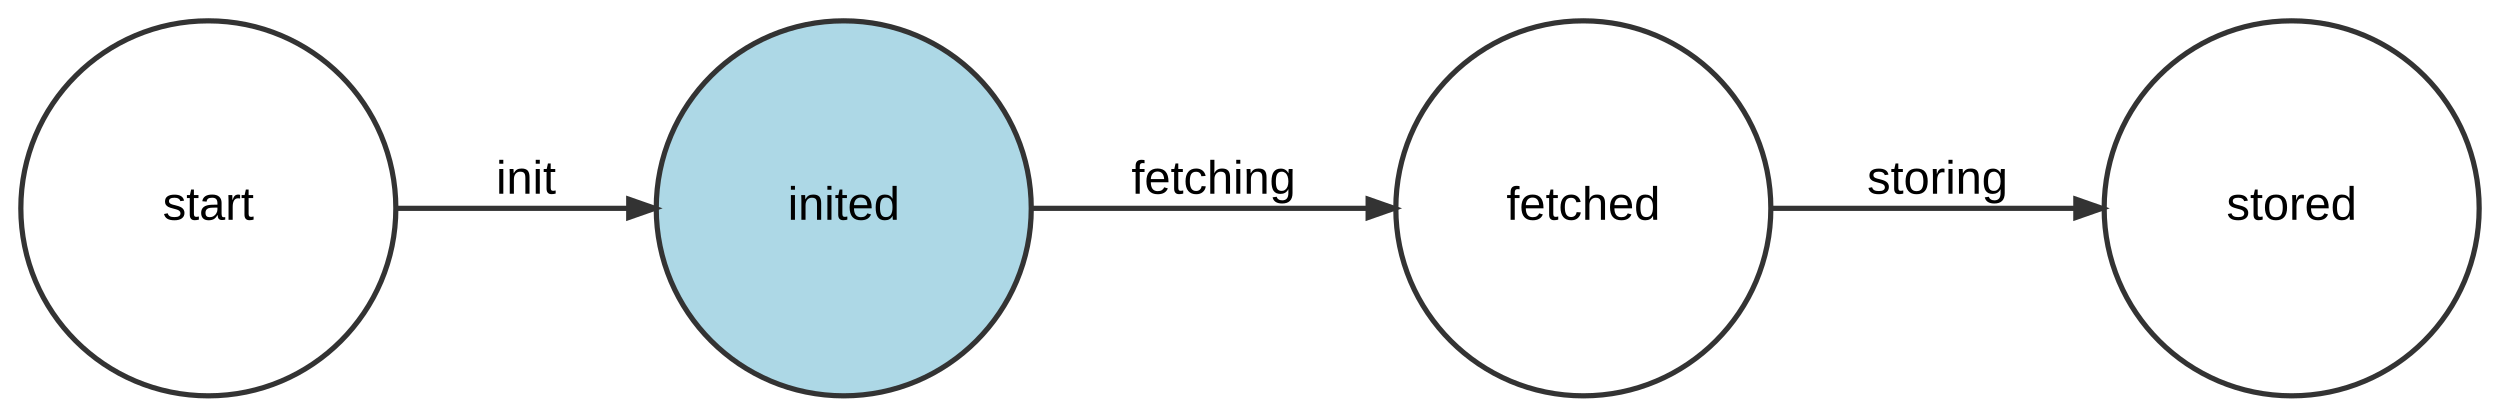
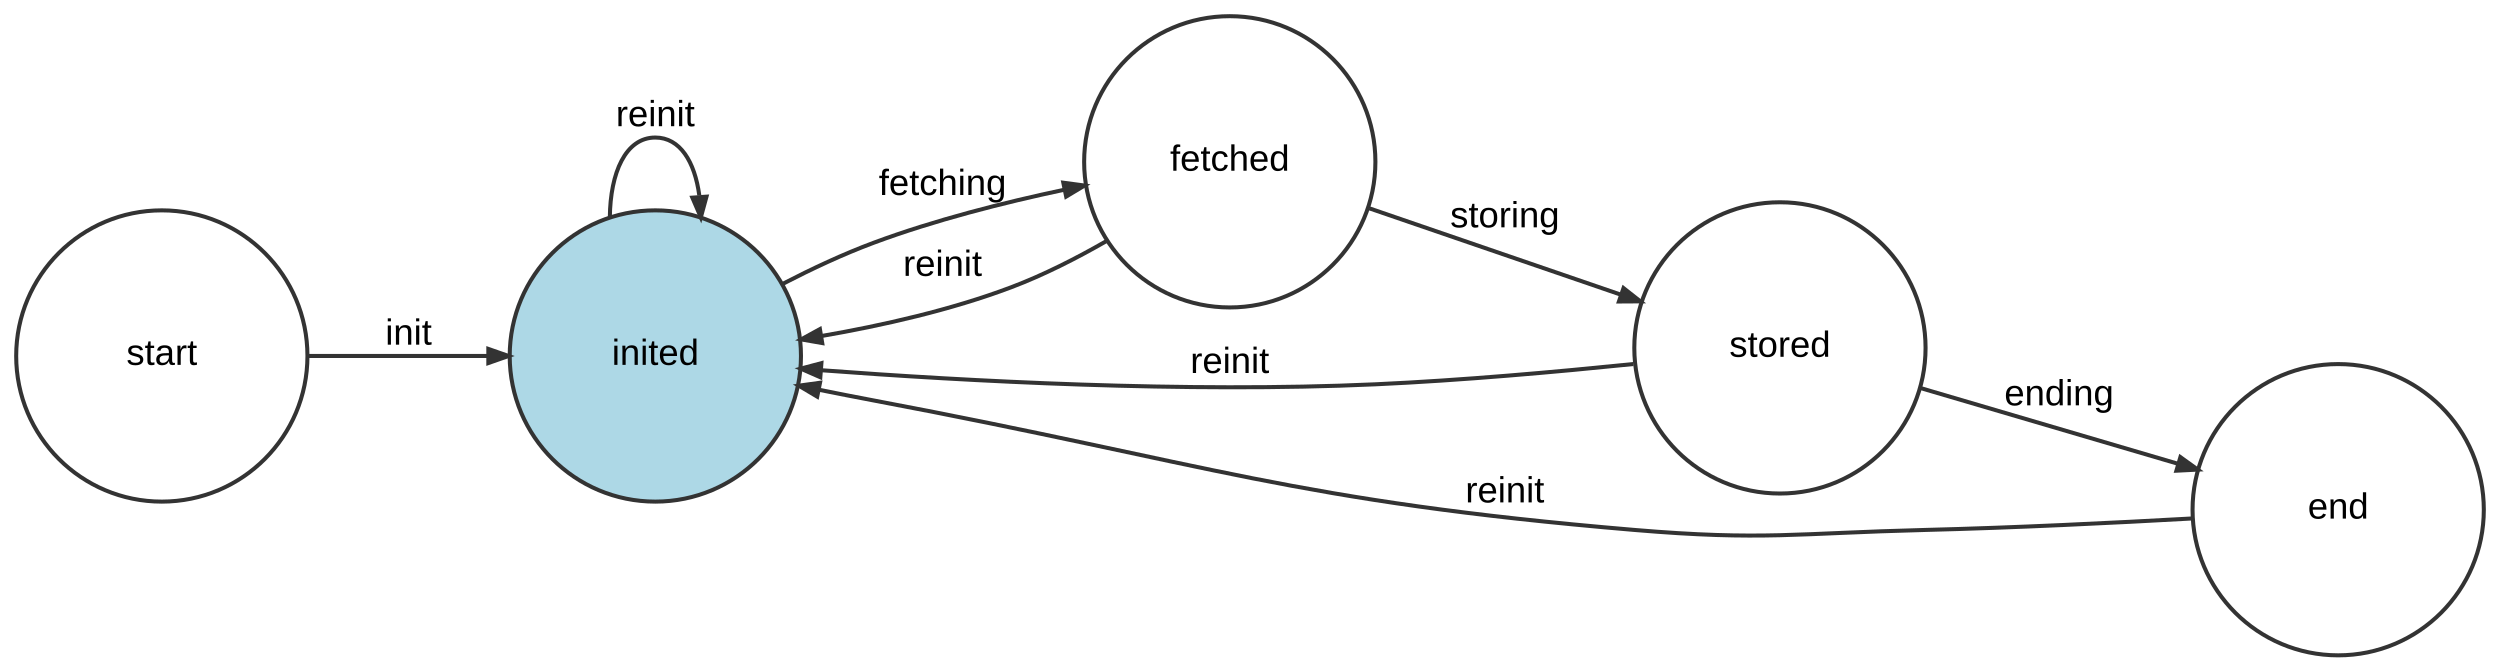
- <svg xmlns="http://www.w3.org/2000/svg" width="480pt" height="80pt" viewBox="0.00 0.00 480.00 80.00">
-   <g id="graph0" class="graph" transform="scale(1 1) rotate(0) translate(4 76)">
-     <polygon fill="white" stroke="white" points="-4,5 -4,-76 477,-76 477,5 -4,5" />
+ <svg xmlns="http://www.w3.org/2000/svg" width="618pt" height="166pt" viewBox="0.00 0.00 618.00 166.00">
+   <g id="graph0" class="graph" transform="scale(1 1) rotate(0) translate(4 162)">
+     <polygon fill="white" stroke="white" points="-4,5 -4,-162 615,-162 615,5 -4,5" />
    <g id="node1" class="node">
-       <ellipse fill="none" stroke="#333333" cx="36" cy="-36" rx="36" ry="36" />
-       <text text-anchor="middle" x="36" y="-33.8" font-family="Arial" font-size="9.00">start</text>
+       <ellipse fill="none" stroke="#333333" cx="36" cy="-74" rx="36" ry="36" />
+       <text text-anchor="middle" x="36" y="-71.8" font-family="Arial" font-size="9.00">start</text>
    </g>
    <g id="node2" class="node">
-       <ellipse fill="lightblue" stroke="#333333" cx="158" cy="-36" rx="36" ry="36" />
-       <text text-anchor="middle" x="158" y="-33.8" font-family="Arial" font-size="9.00">inited</text>
+       <ellipse fill="lightblue" stroke="#333333" cx="158" cy="-74" rx="36" ry="36" />
+       <text text-anchor="middle" x="158" y="-71.8" font-family="Arial" font-size="9.00">inited</text>
    </g>
    <g id="edge1" class="edge">
-       <path fill="none" stroke="#333333" d="M72.032,-36C85.956,-36 102.064,-36 116.487,-36" />
-       <polygon fill="#333333" stroke="#333333" points="116.717,-37.75 121.717,-36 116.717,-34.25 116.717,-37.75" />
-       <text text-anchor="middle" x="97" y="-38.8" font-family="Arial" font-size="9.00">init</text>
+       <path fill="none" stroke="#333333" d="M72.032,-74C85.956,-74 102.064,-74 116.487,-74" />
+       <polygon fill="#333333" stroke="#333333" points="116.717,-75.75 121.717,-74 116.717,-72.25 116.717,-75.75" />
+       <text text-anchor="middle" x="97" y="-76.8" font-family="Arial" font-size="9.00">init</text>
    </g>
    <g id="node3" class="node">
-       <ellipse fill="none" stroke="#333333" cx="300" cy="-36" rx="36" ry="36" />
-       <text text-anchor="middle" x="300" y="-33.8" font-family="Arial" font-size="9.00">fetched</text>
+       <ellipse fill="none" stroke="#333333" cx="300" cy="-122" rx="36" ry="36" />
+       <text text-anchor="middle" x="300" y="-119.8" font-family="Arial" font-size="9.00">fetched</text>
    </g>
    <g id="edge2" class="edge">
-       <path fill="none" stroke="#333333" d="M194.328,-36C213.893,-36 238.292,-36 258.611,-36" />
-       <polygon fill="#333333" stroke="#333333" points="258.683,-37.75 263.683,-36 258.683,-34.25 258.683,-37.75" />
-       <text text-anchor="middle" x="229" y="-38.8" font-family="Arial" font-size="9.00">fetching</text>
+       <path fill="none" stroke="#333333" d="M189.484,-91.828C196.702,-95.561 204.489,-99.207 212,-102 227.009,-107.581 244.074,-111.915 259.091,-115.099" />
+       <polygon fill="#333333" stroke="#333333" points="258.848,-116.836 264.099,-116.135 259.557,-113.408 258.848,-116.836" />
+       <text text-anchor="middle" x="229" y="-113.8" font-family="Arial" font-size="9.00">fetching</text>
+     </g>
+     <g id="edge3" class="edge">
+       <path fill="none" stroke="#333333" d="M146.753,-108.276C146.868,-119.279 150.617,-128 158,-128 164.114,-128 167.736,-122.019 168.866,-113.714" />
+       <polygon fill="#333333" stroke="#333333" points="170.643,-113.386 169.247,-108.276 167.152,-113.141 170.643,-113.386" />
+       <text text-anchor="middle" x="158" y="-130.8" font-family="Arial" font-size="9.00">reinit</text>
    </g>
    <g id="node4" class="node">
-       <ellipse fill="none" stroke="#333333" cx="436" cy="-36" rx="36" ry="36" />
-       <text text-anchor="middle" x="436" y="-33.8" font-family="Arial" font-size="9.00">stored</text>
+       <ellipse fill="none" stroke="#333333" cx="436" cy="-76" rx="36" ry="36" />
+       <text text-anchor="middle" x="436" y="-73.8" font-family="Arial" font-size="9.00">stored</text>
    </g>
-     <g id="edge3" class="edge">
-       <path fill="none" stroke="#333333" d="M336.207,-36C354.068,-36 375.854,-36 394.418,-36" />
-       <polygon fill="#333333" stroke="#333333" points="394.563,-37.75 399.563,-36 394.563,-34.25 394.563,-37.75" />
-       <text text-anchor="middle" x="368" y="-38.8" font-family="Arial" font-size="9.00">storing</text>
+     <g id="edge4" class="edge">
+       <path fill="none" stroke="#333333" d="M334.468,-110.511C353.334,-104.034 376.98,-95.917 396.598,-89.183" />
+       <polygon fill="#333333" stroke="#333333" points="397.333,-90.781 401.494,-87.502 396.197,-87.47 397.333,-90.781" />
+       <text text-anchor="middle" x="368" y="-105.8" font-family="Arial" font-size="9.00">storing</text>
+     </g>
+     <g id="edge5" class="edge">
+       <path fill="none" stroke="#333333" d="M269.605,-102.462C262.145,-98.17 253.978,-94.013 246,-91 231.125,-85.382 214.085,-81.53 199.052,-78.933" />
+       <polygon fill="#333333" stroke="#333333" points="199.255,-77.193 194.036,-78.1 198.682,-80.646 199.255,-77.193" />
+       <text text-anchor="middle" x="229" y="-93.8" font-family="Arial" font-size="9.00">reinit</text>
+     </g>
+     <g id="node5" class="node">
+       <ellipse fill="none" stroke="#333333" cx="574" cy="-36" rx="36" ry="36" />
+       <text text-anchor="middle" x="574" y="-33.8" font-family="Arial" font-size="9.00">end</text>
+     </g>
+     <g id="edge6" class="edge">
+       <path fill="none" stroke="#333333" d="M470.618,-66.112C489.907,-60.439 514.204,-53.293 534.288,-47.386" />
+       <polygon fill="#333333" stroke="#333333" points="534.994,-49.002 539.297,-45.913 534.007,-45.645 534.994,-49.002" />
+       <text text-anchor="middle" x="505" y="-61.8" font-family="Arial" font-size="9.00">ending</text>
+     </g>
+     <g id="edge7" class="edge">
+       <path fill="none" stroke="#333333" d="M399.772,-72.015C380.889,-70.077 357.206,-67.962 336,-67 289.003,-64.868 234.97,-67.784 199.091,-70.476" />
+       <polygon fill="#333333" stroke="#333333" points="198.784,-68.744 193.933,-70.871 199.052,-72.234 198.784,-68.744" />
+       <text text-anchor="middle" x="300" y="-69.8" font-family="Arial" font-size="9.00">reinit</text>
+     </g>
+     <g id="edge8" class="edge">
+       <path fill="none" stroke="#333333" d="M537.959,-33.839C518.533,-32.748 493.939,-31.543 472,-31 440.01,-30.209 431.886,-28.306 400,-31 315.544,-38.136 295.286,-47.274 212,-63 207.592,-63.832 202.985,-64.737 198.407,-65.657" />
+       <polygon fill="#333333" stroke="#333333" points="198.014,-63.951 193.461,-66.66 198.709,-67.382 198.014,-63.951" />
+       <text text-anchor="middle" x="368" y="-37.8" font-family="Arial" font-size="9.00">reinit</text>
    </g>
  </g>
</svg>
